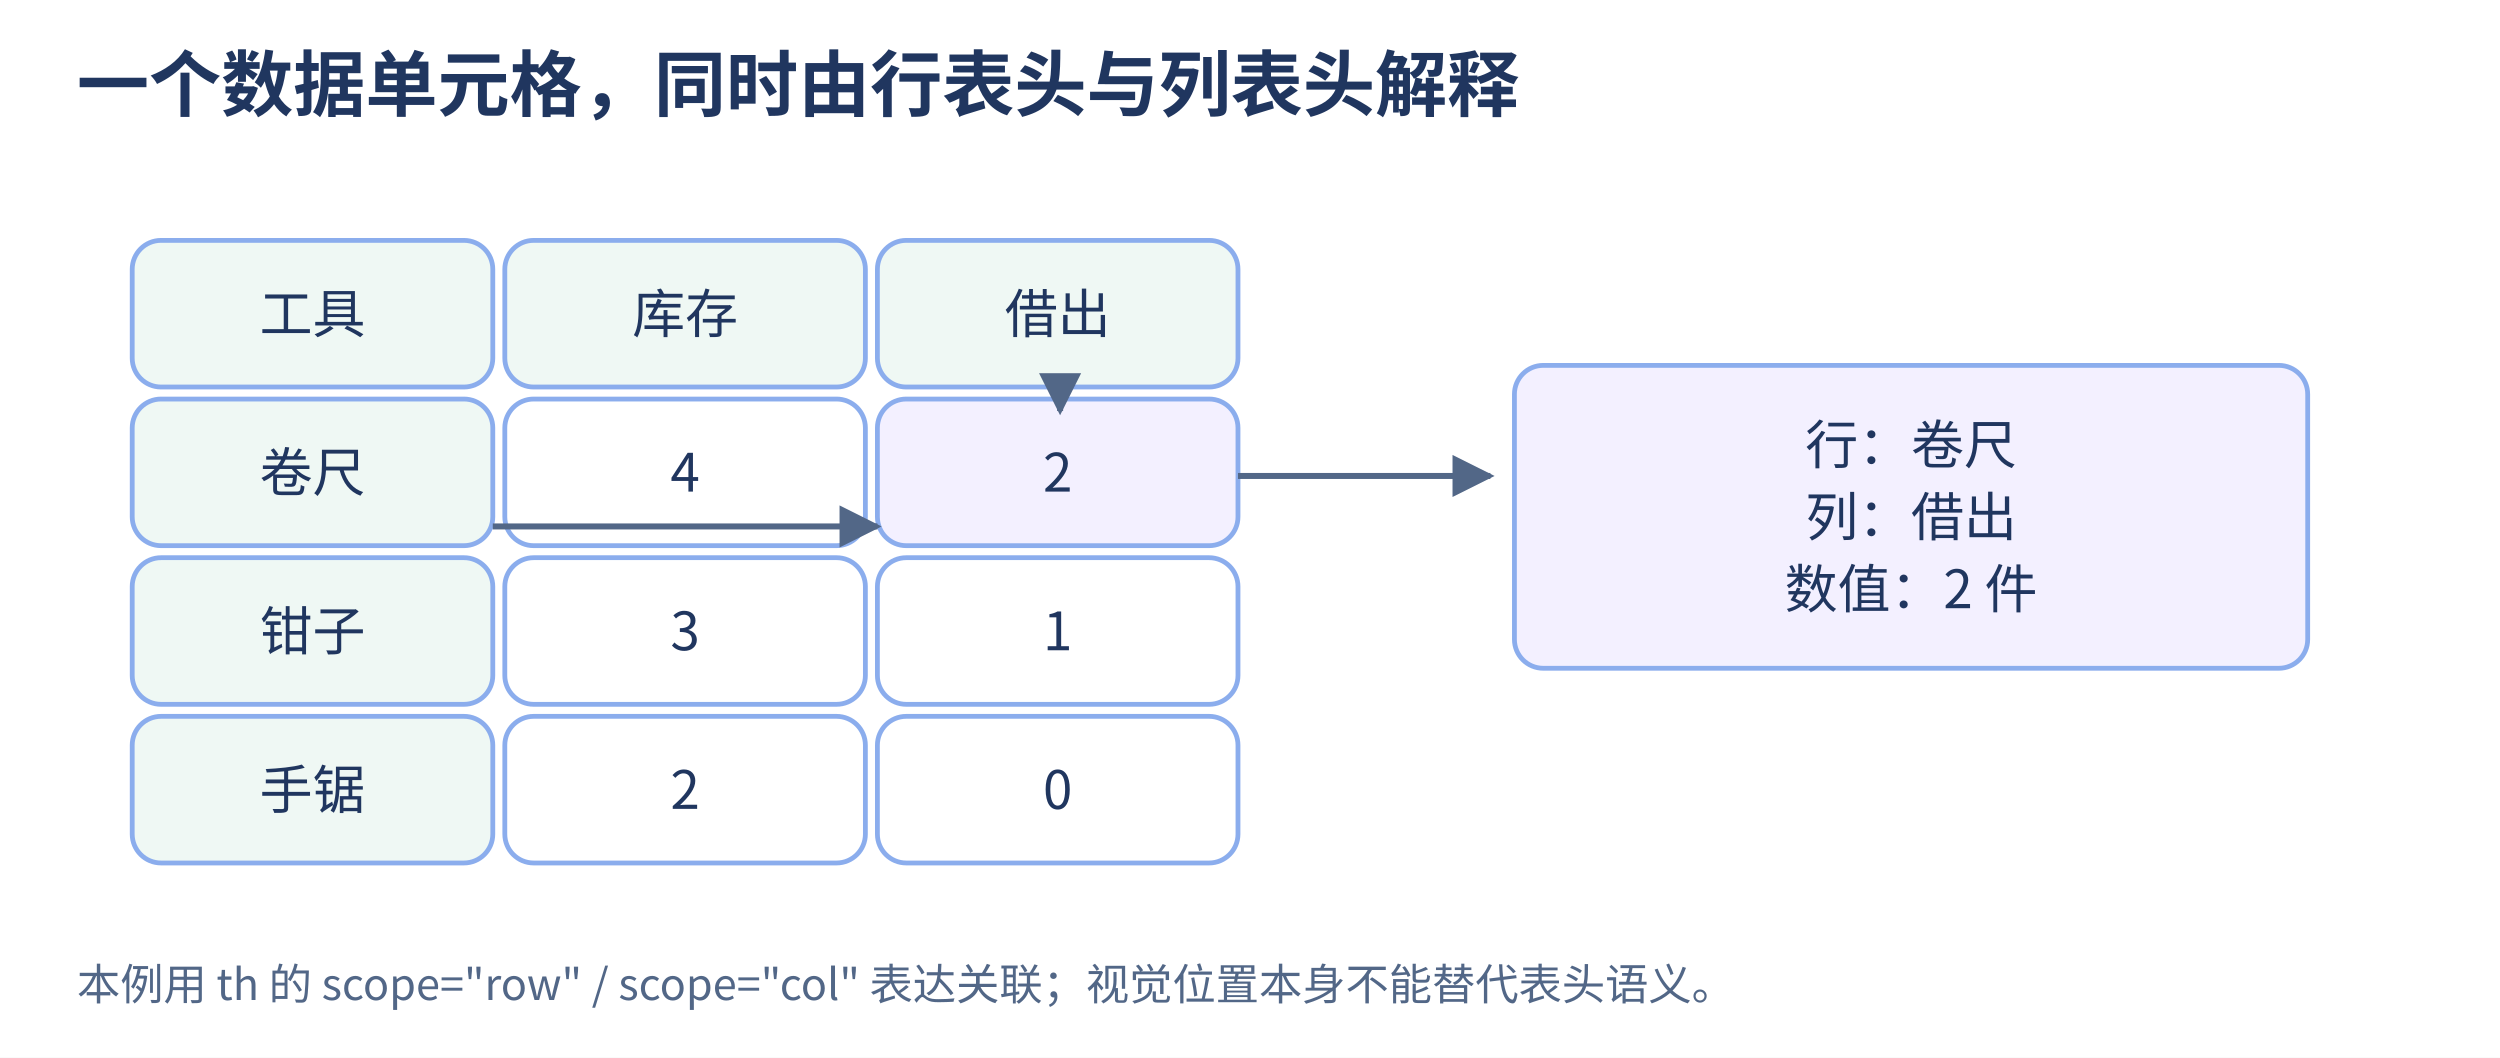
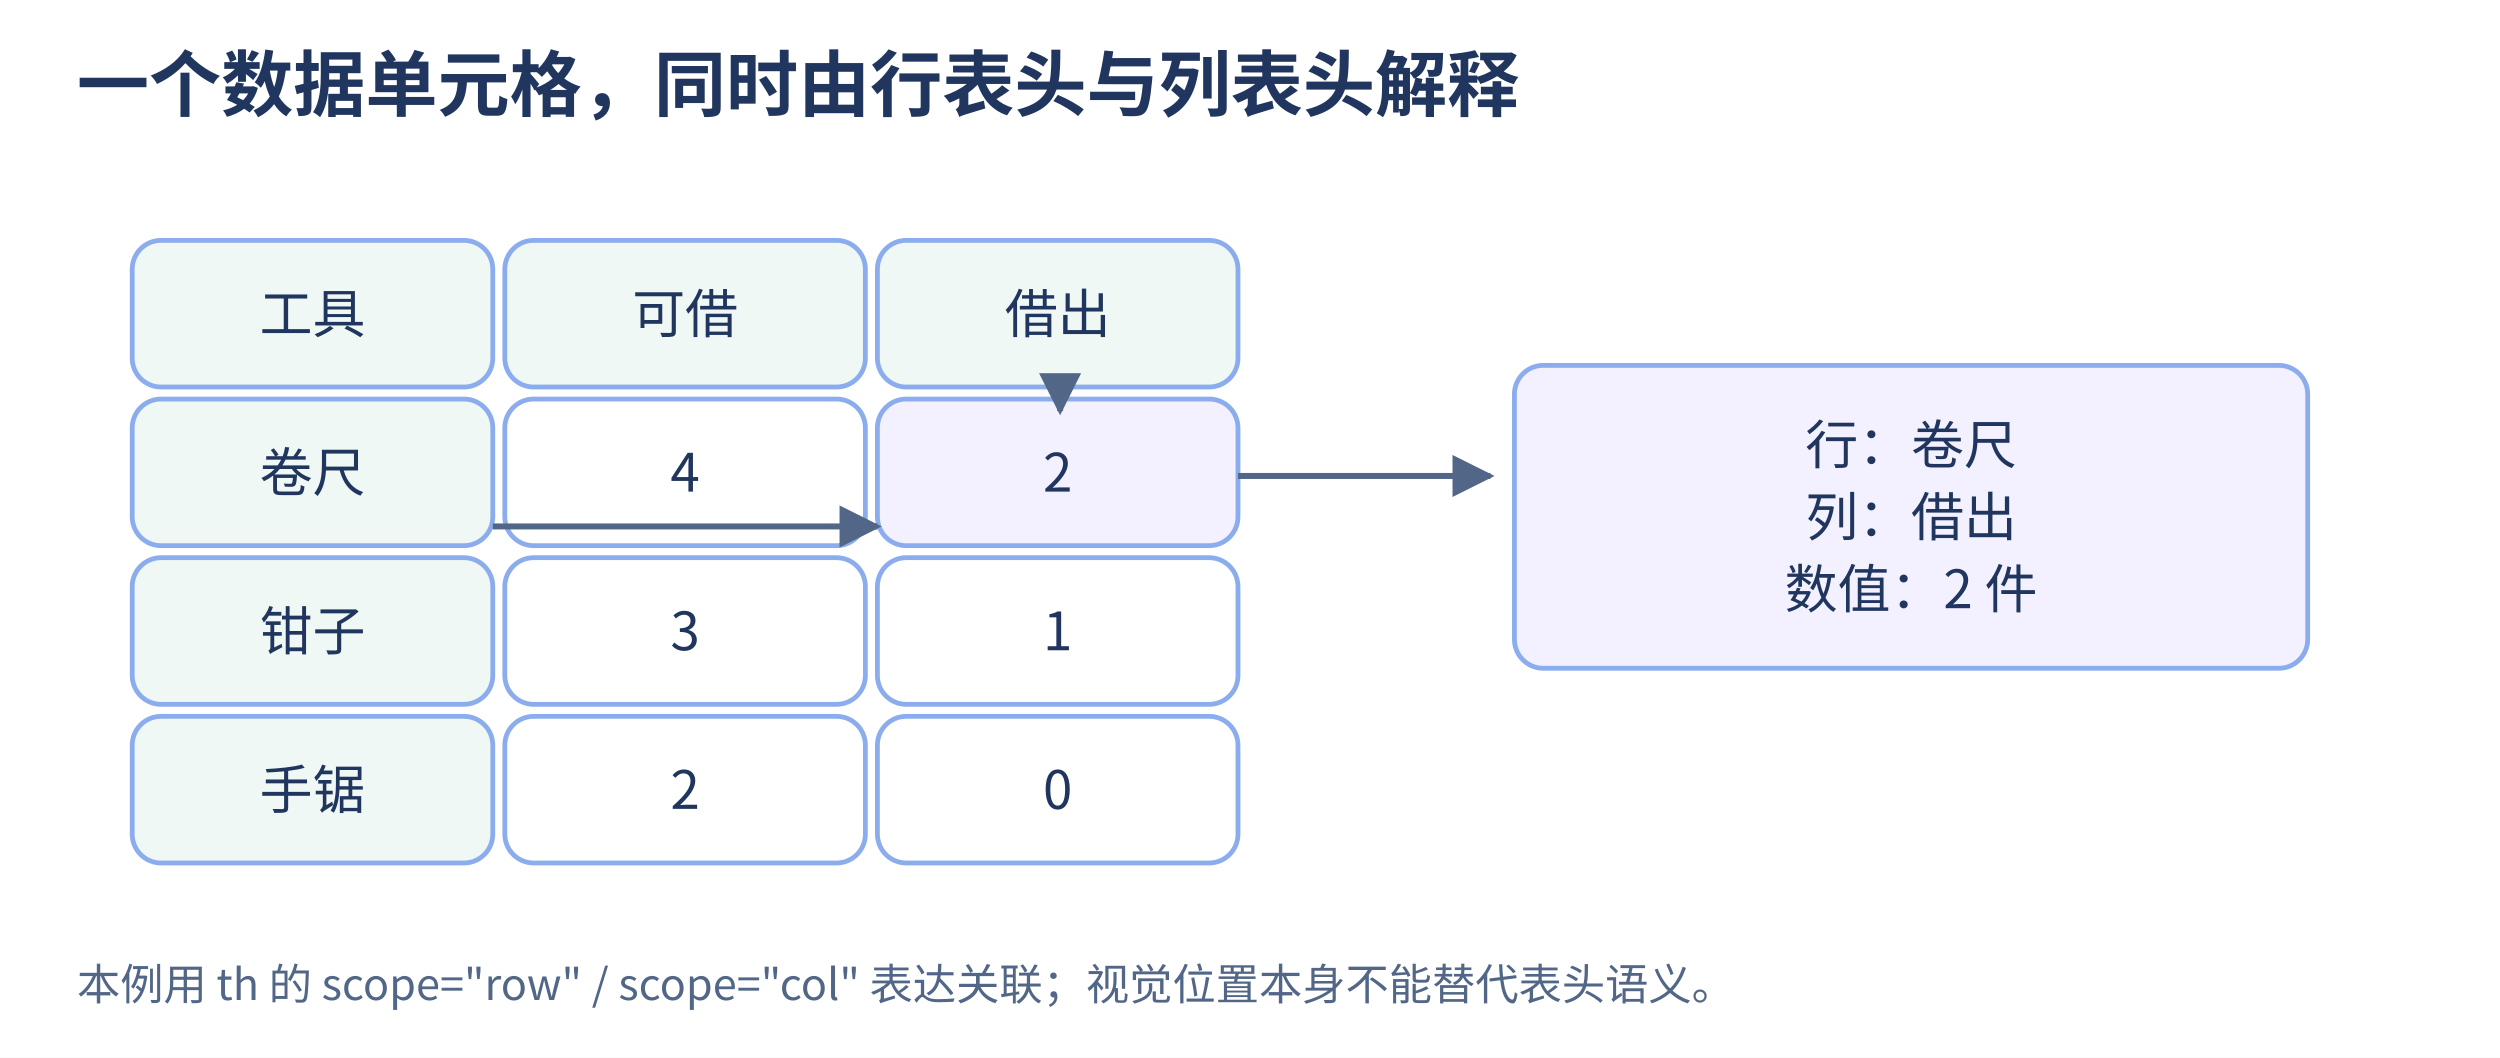
<svg xmlns="http://www.w3.org/2000/svg" width="1040" height="440" viewBox="0 0 1040 440" role="img" aria-labelledby="title desc">
  <defs>
    <marker id="arrow" viewBox="0 0 10 10" refX="9" refY="5" markerWidth="7" markerHeight="7" orient="auto-start-reverse">
      <path d="M 0 0 L 10 5 L 0 10 z" fill="#526787" />
    </marker>
  </defs>
  <style>text{font-family:"Microsoft YaHei","Noto Sans CJK SC",sans-serif;fill:#20365F;font-size:22px} .small{font-size:18px;fill:#526787}.label{font-size:23px;font-weight:600}</style>
  <rect width="1040" height="440" fill="white" />
  <text x="32" y="46" text-anchor="start" style="font-size:30px;font-weight:700;fill:#20365F">一个数据单元格，同时由行表头与列表头解释</text>
  <rect x="55" y="100" width="150" height="61" rx="12" fill="#EFF8F4" stroke="#8BADED" stroke-width="2" />
  <text x="130.0" y="138.5" text-anchor="middle" style="font-size:22px;font-weight:400;fill:#20365F">工具</text>
  <rect x="210" y="100" width="150" height="61" rx="12" fill="#EFF8F4" stroke="#8BADED" stroke-width="2" />
-   <text x="285.0" y="138.5" text-anchor="middle" style="font-size:22px;font-weight:400;fill:#20365F">库存</text>
+   <text x="285.0" y="138.5" text-anchor="middle" style="font-size:22px;font-weight:400;fill:#20365F">可借</text>
  <rect x="365" y="100" width="150" height="61" rx="12" fill="#EFF8F4" stroke="#8BADED" stroke-width="2" />
  <text x="440.0" y="138.5" text-anchor="middle" style="font-size:22px;font-weight:400;fill:#20365F">借出</text>
  <rect x="55" y="166" width="150" height="61" rx="12" fill="#EFF8F4" stroke="#8BADED" stroke-width="2" />
  <text x="130.0" y="204.5" text-anchor="middle" style="font-size:22px;font-weight:400;fill:#20365F">卷尺</text>
  <rect x="210" y="166" width="150" height="61" rx="12" fill="white" stroke="#8BADED" stroke-width="2" />
  <text x="285.0" y="204.5" text-anchor="middle" style="font-size:22px;font-weight:400;fill:#20365F">4</text>
  <rect x="365" y="166" width="150" height="61" rx="12" fill="#F3F0FF" stroke="#8BADED" stroke-width="2" />
  <text x="440.0" y="204.5" text-anchor="middle" style="font-size:22px;font-weight:400;fill:#20365F">2</text>
  <rect x="55" y="232" width="150" height="61" rx="12" fill="#EFF8F4" stroke="#8BADED" stroke-width="2" />
  <text x="130.0" y="270.5" text-anchor="middle" style="font-size:22px;font-weight:400;fill:#20365F">钳子</text>
  <rect x="210" y="232" width="150" height="61" rx="12" fill="white" stroke="#8BADED" stroke-width="2" />
  <text x="285.0" y="270.5" text-anchor="middle" style="font-size:22px;font-weight:400;fill:#20365F">3</text>
  <rect x="365" y="232" width="150" height="61" rx="12" fill="white" stroke="#8BADED" stroke-width="2" />
  <text x="440.0" y="270.5" text-anchor="middle" style="font-size:22px;font-weight:400;fill:#20365F">1</text>
  <rect x="55" y="298" width="150" height="61" rx="12" fill="#EFF8F4" stroke="#8BADED" stroke-width="2" />
  <text x="130.0" y="336.5" text-anchor="middle" style="font-size:22px;font-weight:400;fill:#20365F">手锯</text>
  <rect x="210" y="298" width="150" height="61" rx="12" fill="white" stroke="#8BADED" stroke-width="2" />
  <text x="285.0" y="336.5" text-anchor="middle" style="font-size:22px;font-weight:400;fill:#20365F">2</text>
  <rect x="365" y="298" width="150" height="61" rx="12" fill="white" stroke="#8BADED" stroke-width="2" />
  <text x="440.0" y="336.5" text-anchor="middle" style="font-size:22px;font-weight:400;fill:#20365F">0</text>
  <path d="M441 160 L441 171" fill="none" stroke="#526787" stroke-width="2.5" marker-end="url(#arrow)" />
  <path d="M205 219 L365 219" fill="none" stroke="#526787" stroke-width="2.5" marker-end="url(#arrow)" />
  <rect x="630" y="152" width="330" height="126" rx="12" fill="#F3F0FF" stroke="#8BADED" stroke-width="2" />
  <text x="795.0" y="193.0" text-anchor="middle" style="font-size:22px;font-weight:400;fill:#20365F">行：卷尺</text>
  <text x="795.0" y="223.0" text-anchor="middle" style="font-size:22px;font-weight:400;fill:#20365F">列：借出</text>
  <text x="795.0" y="253.0" text-anchor="middle" style="font-size:22px;font-weight:400;fill:#20365F">数值：2 件</text>
  <path d="M515 198 L620 198" fill="none" stroke="#526787" stroke-width="2.5" marker-end="url(#arrow)" />
  <text x="32" y="416" text-anchor="start" style="font-size:18px;font-weight:400;fill:#526787">本例用 th 的 scope="row" / scope="col" 表达关联；视觉位置本身不能替代表头语义。</text>
</svg>
